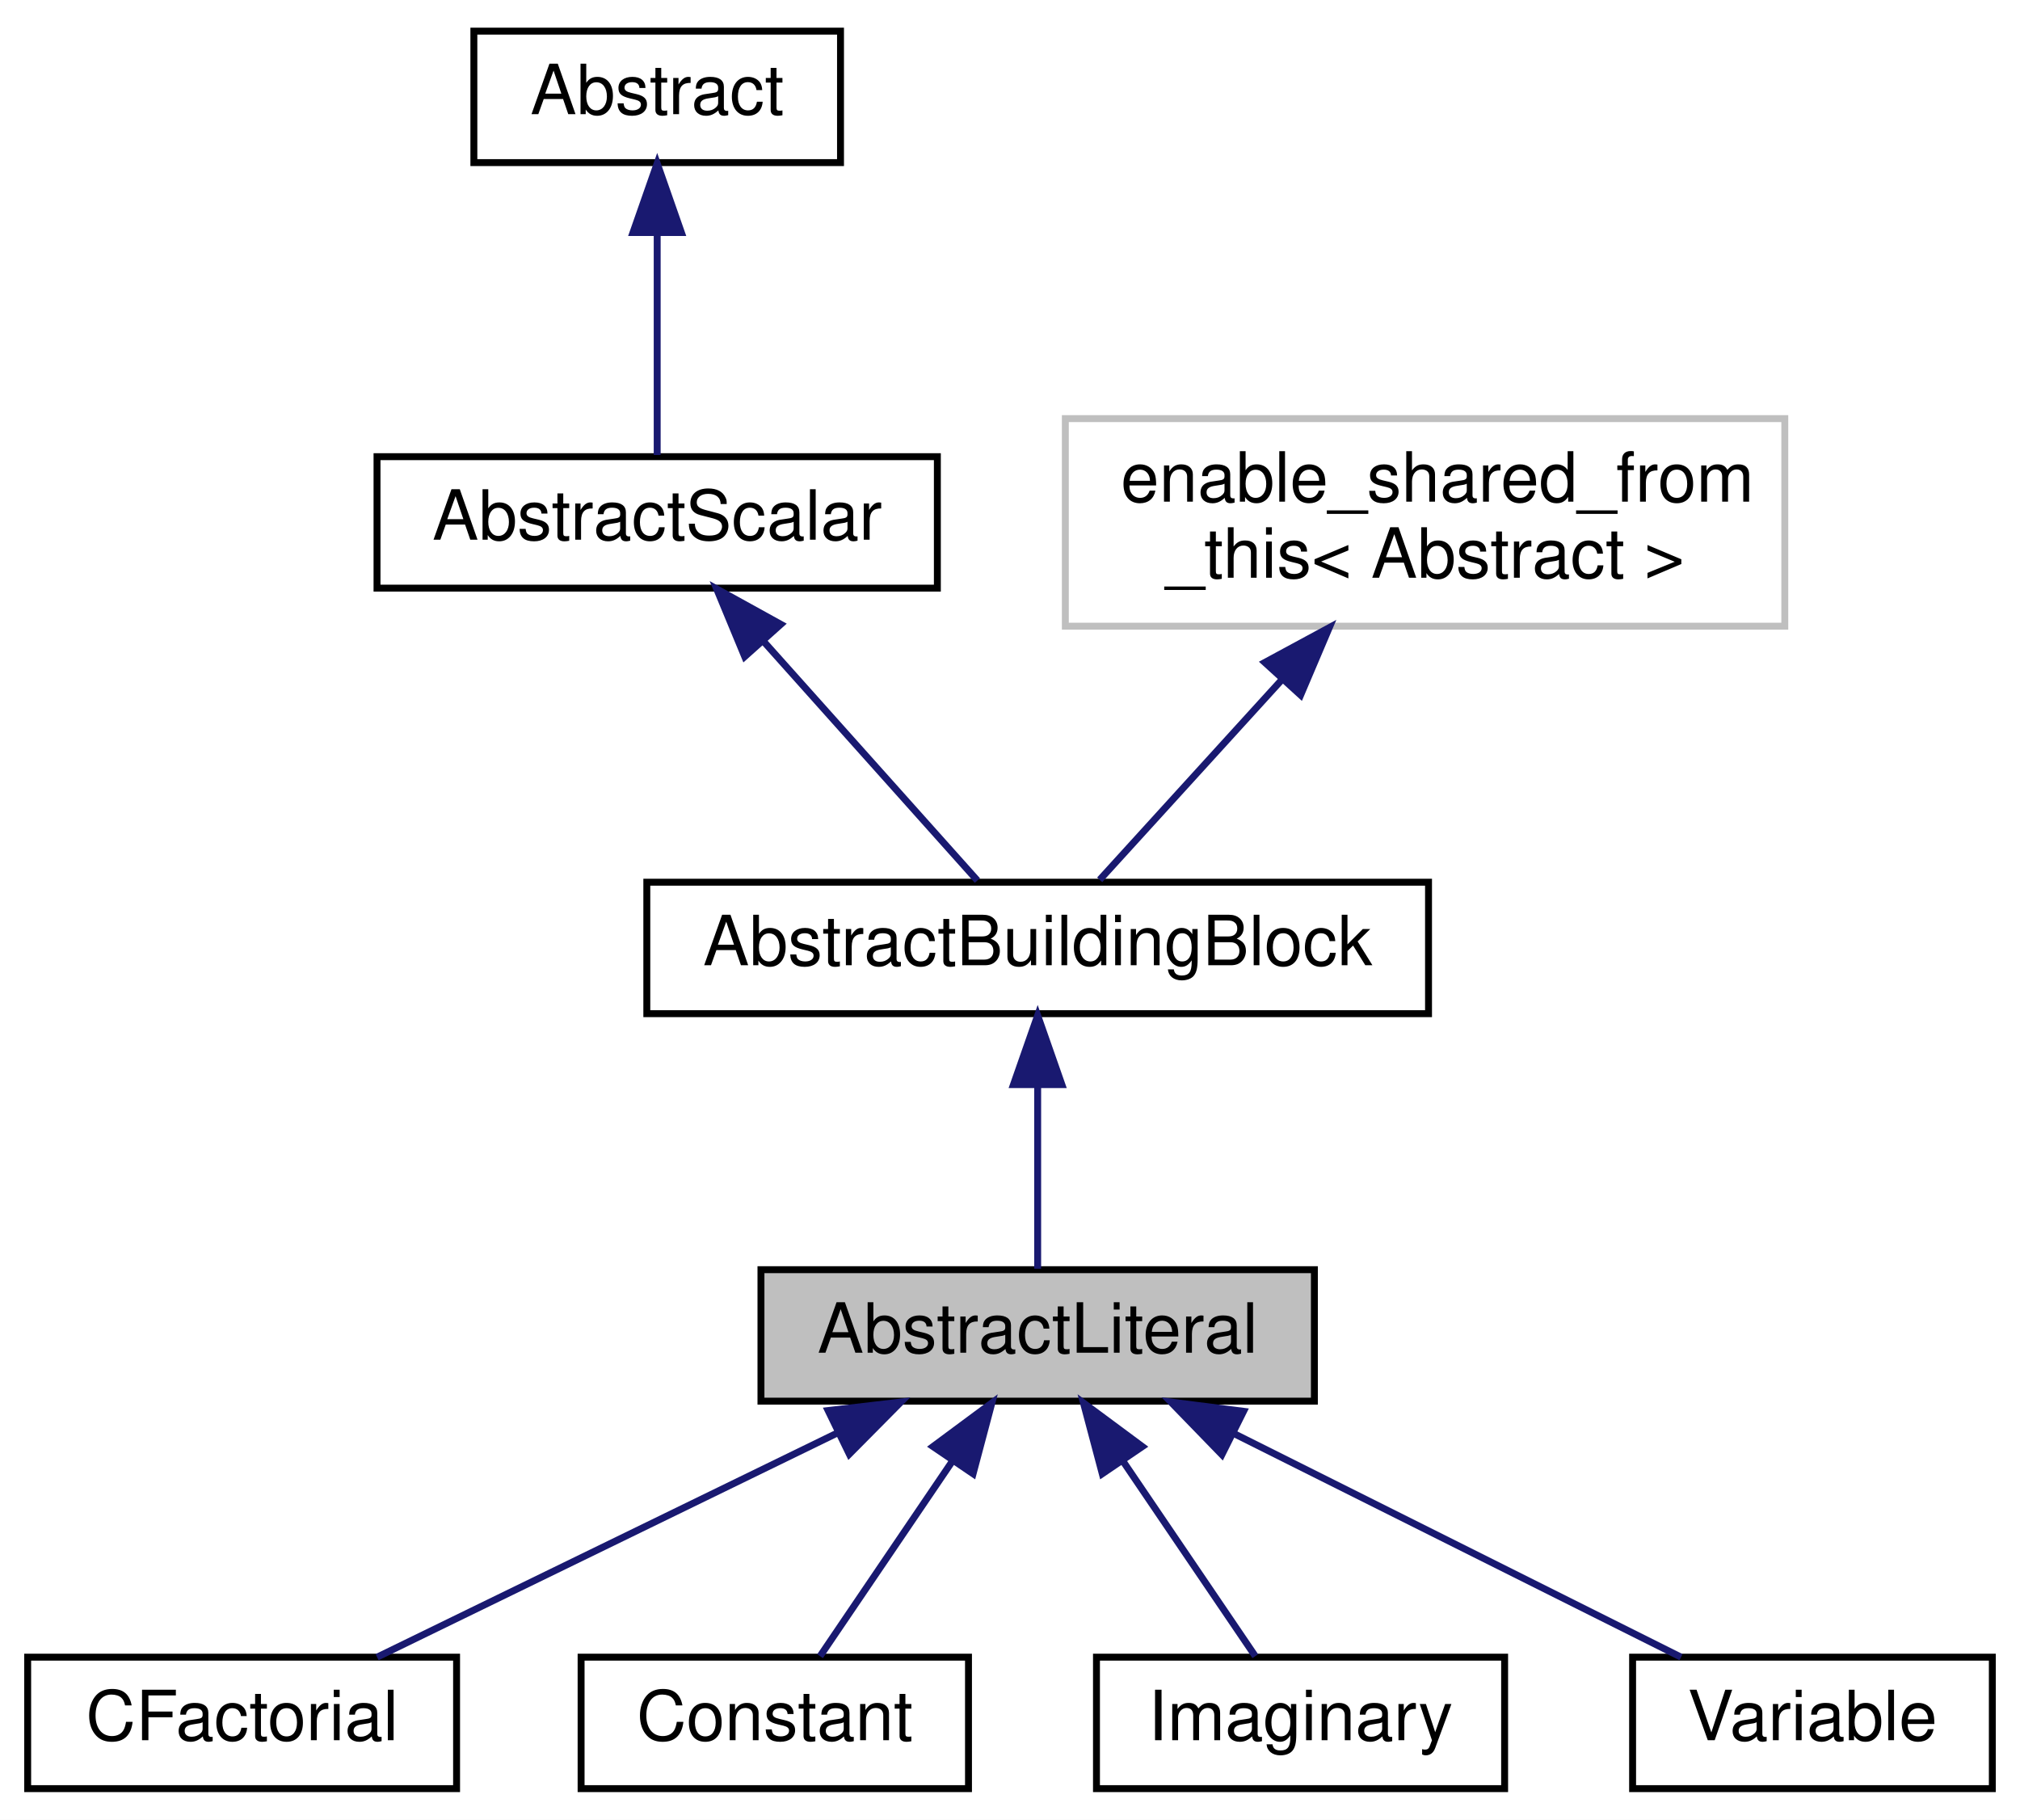
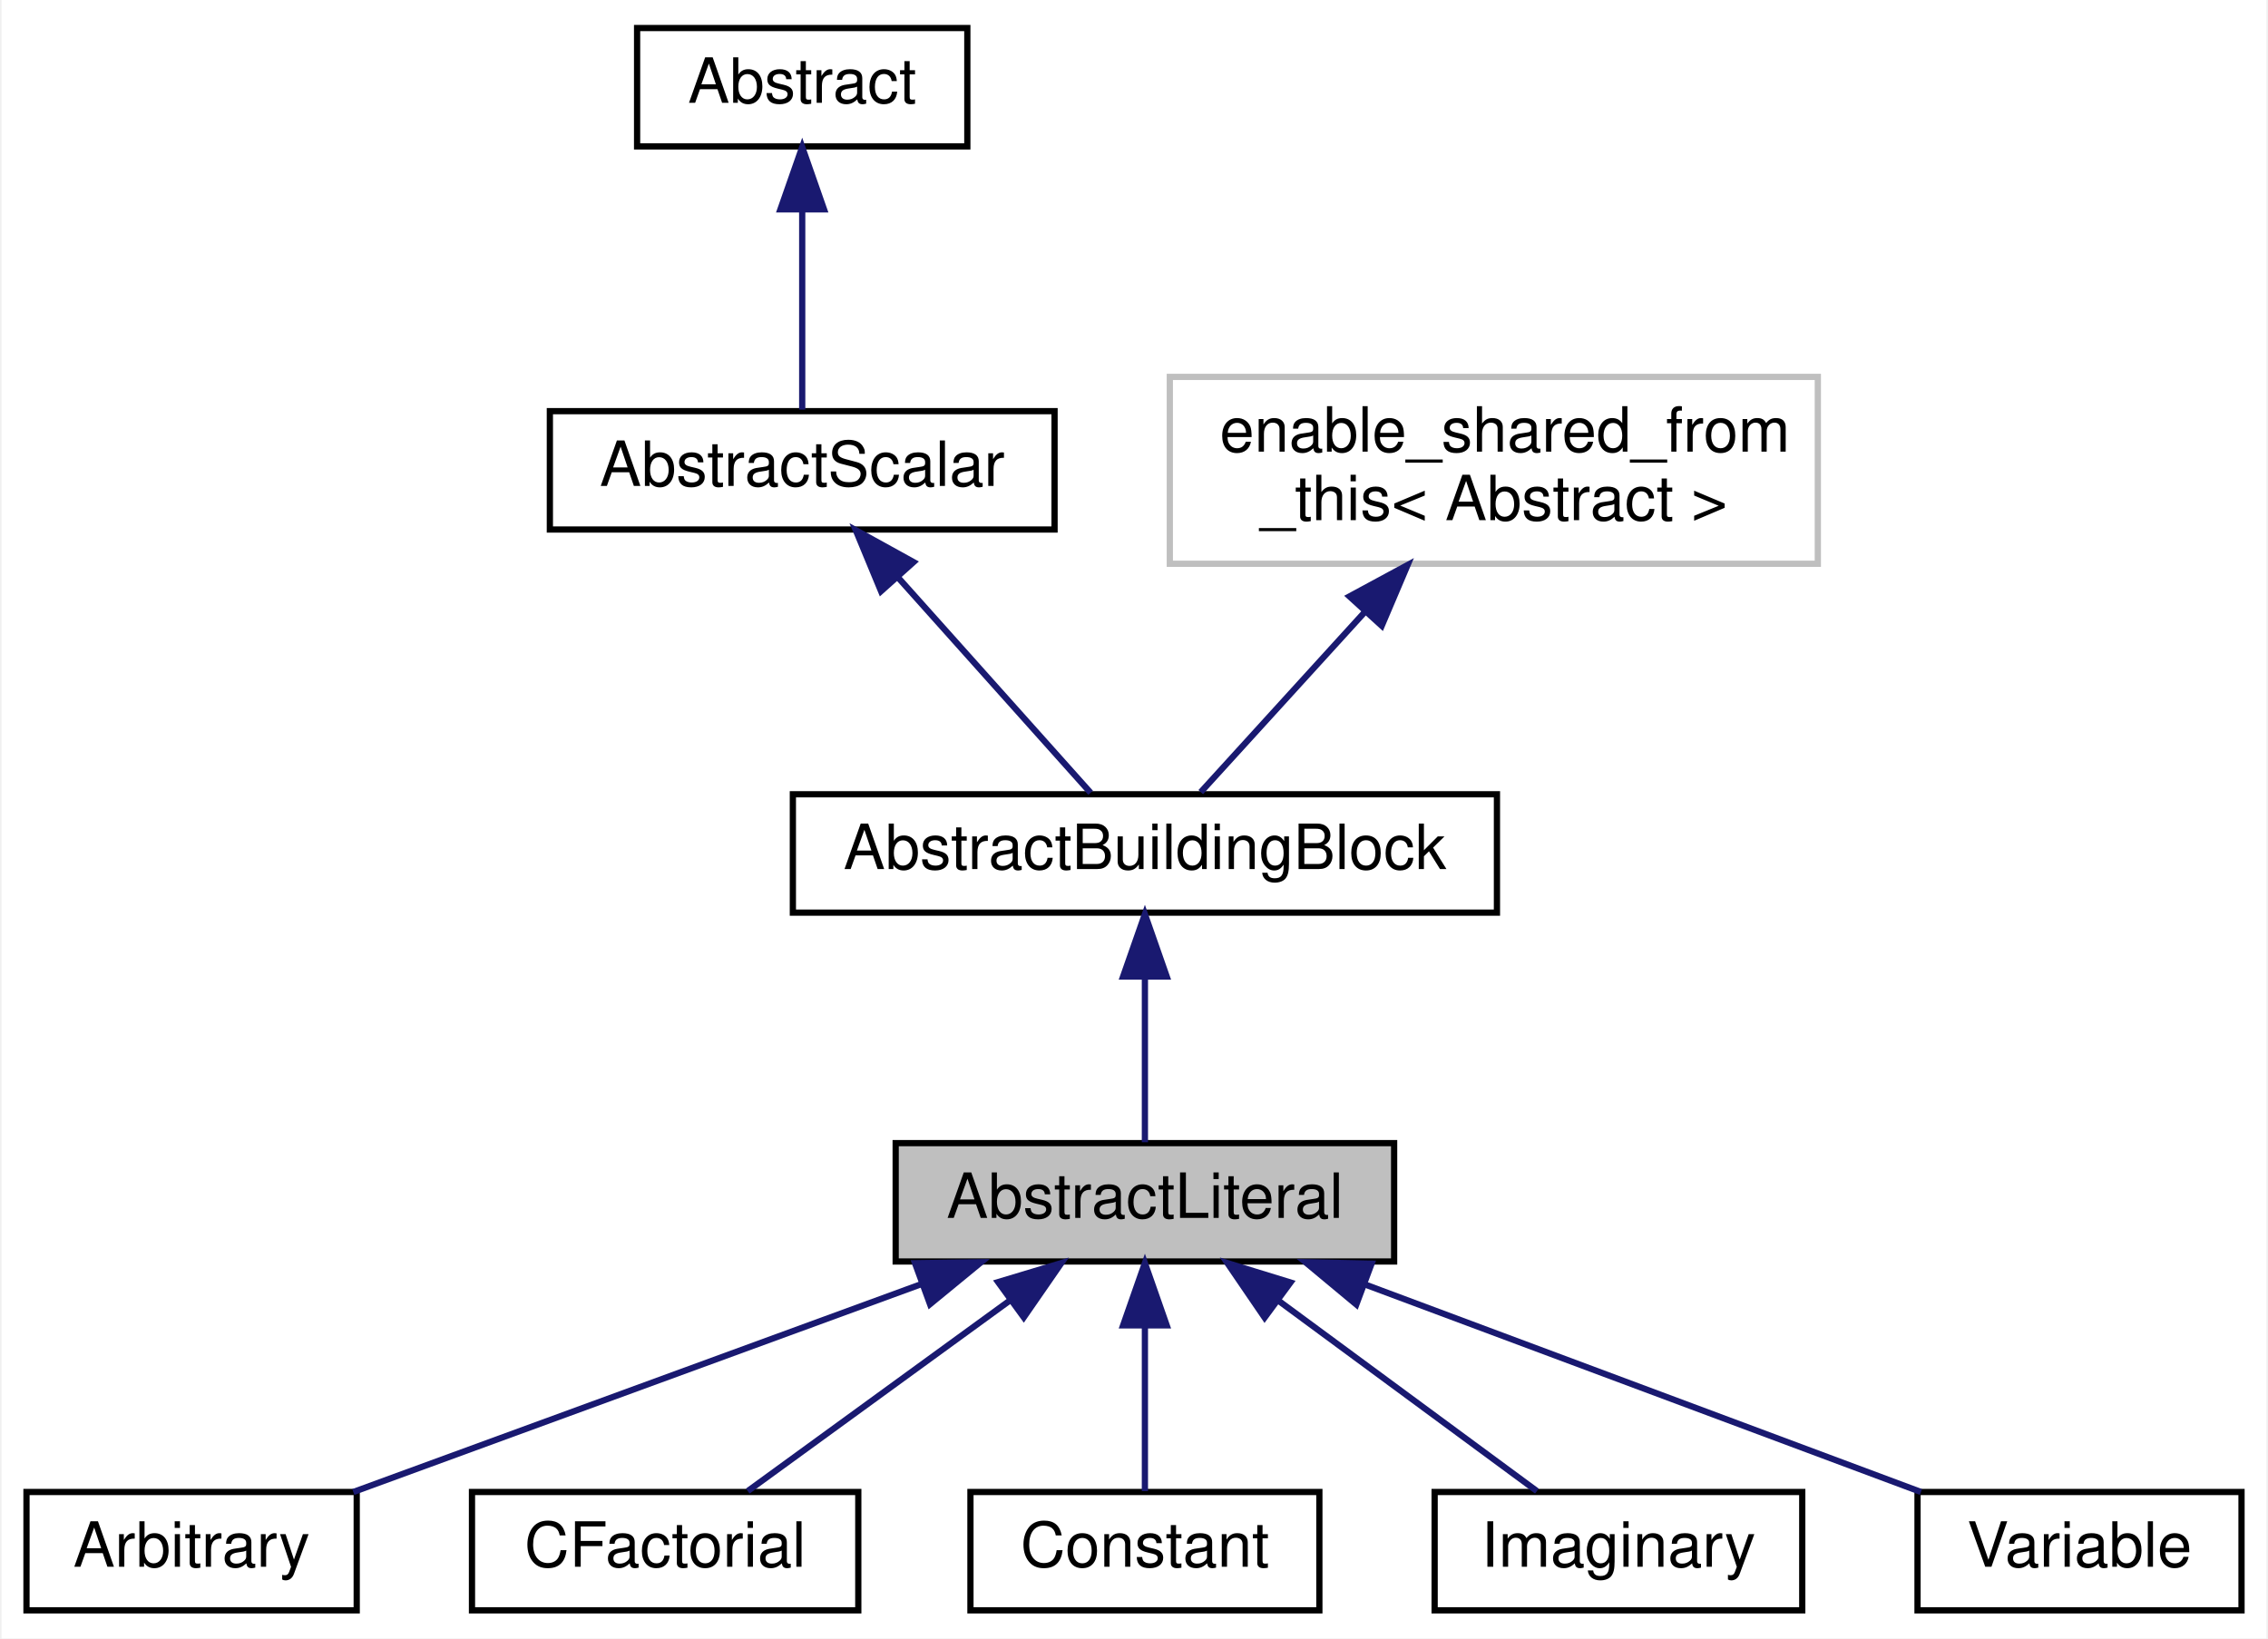
- <svg xmlns="http://www.w3.org/2000/svg" xmlns:xlink="http://www.w3.org/1999/xlink" width="292pt" height="263pt" viewBox="0.00 0.00 292.00 263.00">
+ <svg xmlns="http://www.w3.org/2000/svg" xmlns:xlink="http://www.w3.org/1999/xlink" width="364pt" height="263pt" viewBox="0.00 0.00 363.50 263.00">
  <g id="graph0" class="graph" transform="scale(1 1) rotate(0) translate(4 259)">
-     <polygon fill="#ffffff" stroke="transparent" points="-4,4 -4,-259 288,-259 288,4 -4,4" />
+     <polygon fill="#ffffff" stroke="transparent" points="-4,4 -4,-259 359.5,-259 359.5,4 -4,4" />
    <g id="node1" class="node">
-       <polygon fill="#bfbfbf" stroke="#000000" points="106,-56.5 106,-75.5 186,-75.5 186,-56.5 106,-56.5" />
-       <text text-anchor="middle" x="146" y="-63.5" font-family="Helvetica,sans-Serif" font-size="10.00" fill="#000000">AbstractLiteral</text>
+       <polygon fill="#bfbfbf" stroke="#000000" points="139.5,-56.5 139.5,-75.5 219.5,-75.5 219.5,-56.5 139.5,-56.5" />
+       <text text-anchor="middle" x="179.5" y="-63.5" font-family="Helvetica,sans-Serif" font-size="10.00" fill="#000000">AbstractLiteral</text>
    </g>
    <g id="node6" class="node">
      <g id="a_node6">
-         <a xlink:href="classCFactorial.html" target="_top" xlink:title="Handles factorial of a Number. ">
-           <polygon fill="#ffffff" stroke="#000000" points="0,-.5 0,-19.5 62,-19.5 62,-.5 0,-.5" />
-           <text text-anchor="middle" x="31" y="-7.5" font-family="Helvetica,sans-Serif" font-size="10.00" fill="#000000">CFactorial</text>
+         <a xlink:href="classArbitrary.html" target="_top" xlink:title="Arbitrary">
+           <polygon fill="#ffffff" stroke="#000000" points="0,-.5 0,-19.5 53,-19.5 53,-.5 0,-.5" />
+           <text text-anchor="middle" x="26.5" y="-7.5" font-family="Helvetica,sans-Serif" font-size="10.00" fill="#000000">Arbitrary</text>
        </a>
      </g>
    </g>
    <g id="edge5" class="edge">
-       <path fill="none" stroke="#191970" d="M117.197,-51.974C96.375,-41.835 68.802,-28.408 50.511,-19.501" />
-       <polygon fill="#191970" stroke="#191970" points="115.708,-55.142 126.231,-56.373 118.772,-48.848 115.708,-55.142" />
+       <path fill="none" stroke="#191970" d="M143.772,-52.923C115.803,-42.686 77.561,-28.689 52.458,-19.501" />
+       <polygon fill="#191970" stroke="#191970" points="142.605,-56.223 153.198,-56.373 145.011,-49.649 142.605,-56.223" />
    </g>
    <g id="node7" class="node">
      <g id="a_node7">
-         <a xlink:href="classConstant.html" target="_top" xlink:title="Handle an object with a name and a value. ">
-           <polygon fill="#ffffff" stroke="#000000" points="80,-.5 80,-19.5 136,-19.5 136,-.5 80,-.5" />
-           <text text-anchor="middle" x="108" y="-7.5" font-family="Helvetica,sans-Serif" font-size="10.00" fill="#000000">Constant</text>
+         <a xlink:href="classCFactorial.html" target="_top" xlink:title="Handles factorial of a Number. ">
+           <polygon fill="#ffffff" stroke="#000000" points="71.5,-.5 71.5,-19.5 133.5,-19.5 133.5,-.5 71.5,-.5" />
+           <text text-anchor="middle" x="102.5" y="-7.5" font-family="Helvetica,sans-Serif" font-size="10.00" fill="#000000">CFactorial</text>
        </a>
      </g>
    </g>
    <g id="edge6" class="edge">
-       <path fill="none" stroke="#191970" d="M133.732,-47.921C127.351,-38.518 119.807,-27.4 114.543,-19.643" />
-       <polygon fill="#191970" stroke="#191970" points="130.87,-49.936 139.381,-56.245 136.662,-46.005 130.87,-49.936" />
+       <path fill="none" stroke="#191970" d="M157.788,-50.21C144.265,-40.374 127.304,-28.039 115.759,-19.643" />
+       <polygon fill="#191970" stroke="#191970" points="155.942,-53.194 166.088,-56.245 160.059,-47.533 155.942,-53.194" />
    </g>
    <g id="node8" class="node">
      <g id="a_node8">
-         <a xlink:href="classImaginary.html" target="_top" xlink:title="Numerical representation of i. ">
-           <polygon fill="#ffffff" stroke="#000000" points="154.5,-.5 154.5,-19.5 213.5,-19.5 213.5,-.5 154.5,-.5" />
-           <text text-anchor="middle" x="184" y="-7.5" font-family="Helvetica,sans-Serif" font-size="10.00" fill="#000000">Imaginary</text>
+         <a xlink:href="classConstant.html" target="_top" xlink:title="Handle an object with a name and a value. ">
+           <polygon fill="#ffffff" stroke="#000000" points="151.5,-.5 151.5,-19.5 207.5,-19.5 207.5,-.5 151.5,-.5" />
+           <text text-anchor="middle" x="179.5" y="-7.5" font-family="Helvetica,sans-Serif" font-size="10.00" fill="#000000">Constant</text>
        </a>
      </g>
    </g>
    <g id="edge7" class="edge">
-       <path fill="none" stroke="#191970" d="M158.268,-47.921C164.649,-38.518 172.193,-27.4 177.457,-19.643" />
-       <polygon fill="#191970" stroke="#191970" points="155.338,-46.005 152.619,-56.245 161.13,-49.936 155.338,-46.005" />
+       <path fill="none" stroke="#191970" d="M179.5,-46.157C179.5,-37.155 179.5,-26.92 179.5,-19.643" />
+       <polygon fill="#191970" stroke="#191970" points="176,-46.245 179.5,-56.245 183,-46.246 176,-46.245" />
    </g>
    <g id="node9" class="node">
      <g id="a_node9">
-         <a xlink:href="classVariable.html" target="_top" xlink:title="Handle an object with a name and a value. ">
-           <polygon fill="#ffffff" stroke="#000000" points="232,-.5 232,-19.5 284,-19.5 284,-.5 232,-.5" />
-           <text text-anchor="middle" x="258" y="-7.5" font-family="Helvetica,sans-Serif" font-size="10.00" fill="#000000">Variable</text>
+         <a xlink:href="classImaginary.html" target="_top" xlink:title="Numerical representation of i. ">
+           <polygon fill="#ffffff" stroke="#000000" points="226,-.5 226,-19.5 285,-19.5 285,-.5 226,-.5" />
+           <text text-anchor="middle" x="255.5" y="-7.5" font-family="Helvetica,sans-Serif" font-size="10.00" fill="#000000">Imaginary</text>
        </a>
      </g>
    </g>
    <g id="edge8" class="edge">
-       <path fill="none" stroke="#191970" d="M174.326,-51.837C194.572,-41.714 221.264,-28.368 238.998,-19.501" />
-       <polygon fill="#191970" stroke="#191970" points="172.632,-48.771 165.254,-56.373 175.763,-55.032 172.632,-48.771" />
+       <path fill="none" stroke="#191970" d="M200.93,-50.21C214.278,-40.374 231.018,-28.039 242.413,-19.643" />
+       <polygon fill="#191970" stroke="#191970" points="198.713,-47.496 192.738,-56.245 202.865,-53.131 198.713,-47.496" />
+     </g>
+     <g id="node10" class="node">
+       <g id="a_node10">
+         <a xlink:href="classVariable.html" target="_top" xlink:title="Handle an object with a name and a value. ">
+           <polygon fill="#ffffff" stroke="#000000" points="303.5,-.5 303.5,-19.5 355.5,-19.5 355.5,-.5 303.5,-.5" />
+           <text text-anchor="middle" x="329.5" y="-7.5" font-family="Helvetica,sans-Serif" font-size="10.00" fill="#000000">Variable</text>
+         </a>
+       </g>
+     </g>
+     <g id="edge9" class="edge">
+       <path fill="none" stroke="#191970" d="M214.887,-52.789C242.275,-42.564 279.548,-28.649 304.051,-19.501" />
+       <polygon fill="#191970" stroke="#191970" points="213.43,-49.597 205.286,-56.373 215.879,-56.155 213.43,-49.597" />
    </g>
    <g id="node2" class="node">
      <g id="a_node2">
        <a xlink:href="classAbstractBuildingBlock.html" target="_top" xlink:title="Abstract class from which derive all building blocks of exprs, i.e. objects not function of further e...">
-           <polygon fill="#ffffff" stroke="#000000" points="89.5,-112.5 89.5,-131.5 202.5,-131.5 202.5,-112.5 89.5,-112.5" />
-           <text text-anchor="middle" x="146" y="-119.5" font-family="Helvetica,sans-Serif" font-size="10.00" fill="#000000">AbstractBuildingBlock</text>
+           <polygon fill="#ffffff" stroke="#000000" points="123,-112.5 123,-131.5 236,-131.5 236,-112.5 123,-112.5" />
+           <text text-anchor="middle" x="179.5" y="-119.5" font-family="Helvetica,sans-Serif" font-size="10.00" fill="#000000">AbstractBuildingBlock</text>
        </a>
      </g>
    </g>
    <g id="edge1" class="edge">
-       <path fill="none" stroke="#191970" d="M146,-102.157C146,-93.155 146,-82.92 146,-75.643" />
-       <polygon fill="#191970" stroke="#191970" points="142.5,-102.246 146,-112.246 149.5,-102.246 142.5,-102.246" />
+       <path fill="none" stroke="#191970" d="M179.5,-102.157C179.5,-93.155 179.5,-82.92 179.5,-75.643" />
+       <polygon fill="#191970" stroke="#191970" points="176,-102.246 179.5,-112.246 183,-102.246 176,-102.246" />
    </g>
    <g id="node3" class="node">
      <g id="a_node3">
        <a xlink:href="classAbstractScalar.html" target="_top" xlink:title="Abstract class concerning all scalars (dim = 0). Allows to implement one time getDim() = 0 for all sc...">
-           <polygon fill="#ffffff" stroke="#000000" points="50.5,-174 50.5,-193 131.5,-193 131.5,-174 50.5,-174" />
-           <text text-anchor="middle" x="91" y="-181" font-family="Helvetica,sans-Serif" font-size="10.00" fill="#000000">AbstractScalar</text>
+           <polygon fill="#ffffff" stroke="#000000" points="84,-174 84,-193 165,-193 165,-174 84,-174" />
+           <text text-anchor="middle" x="124.5" y="-181" font-family="Helvetica,sans-Serif" font-size="10.00" fill="#000000">AbstractScalar</text>
        </a>
      </g>
    </g>
    <g id="edge2" class="edge">
-       <path fill="none" stroke="#191970" d="M106.292,-166.401C116.285,-155.227 128.976,-141.036 137.285,-131.745" />
-       <polygon fill="#191970" stroke="#191970" points="103.651,-164.103 99.594,-173.891 108.869,-168.77 103.651,-164.103" />
+       <path fill="none" stroke="#191970" d="M139.792,-166.401C149.785,-155.227 162.476,-141.036 170.785,-131.745" />
+       <polygon fill="#191970" stroke="#191970" points="137.151,-164.103 133.094,-173.891 142.369,-168.77 137.151,-164.103" />
    </g>
    <g id="node4" class="node">
      <g id="a_node4">
        <a xlink:href="classAbstract.html" target="_top" xlink:title="Root class of the inheritance tree of abstracts. ">
-           <polygon fill="#ffffff" stroke="#000000" points="64.5,-235.5 64.5,-254.5 117.5,-254.5 117.5,-235.5 64.5,-235.5" />
-           <text text-anchor="middle" x="91" y="-242.5" font-family="Helvetica,sans-Serif" font-size="10.00" fill="#000000">Abstract</text>
+           <polygon fill="#ffffff" stroke="#000000" points="98,-235.5 98,-254.5 151,-254.5 151,-235.5 98,-235.5" />
+           <text text-anchor="middle" x="124.5" y="-242.5" font-family="Helvetica,sans-Serif" font-size="10.00" fill="#000000">Abstract</text>
        </a>
      </g>
    </g>
    <g id="edge3" class="edge">
-       <path fill="none" stroke="#191970" d="M91,-225.246C91,-214.552 91,-201.814 91,-193.245" />
-       <polygon fill="#191970" stroke="#191970" points="87.5,-225.391 91,-235.391 94.5,-225.391 87.5,-225.391" />
+       <path fill="none" stroke="#191970" d="M124.5,-225.246C124.5,-214.552 124.5,-201.814 124.5,-193.245" />
+       <polygon fill="#191970" stroke="#191970" points="121,-225.391 124.5,-235.391 128,-225.391 121,-225.391" />
    </g>
    <g id="node5" class="node">
-       <polygon fill="#ffffff" stroke="#bfbfbf" points="150,-168.5 150,-198.5 254,-198.5 254,-168.5 150,-168.5" />
-       <text text-anchor="start" x="158" y="-186.5" font-family="Helvetica,sans-Serif" font-size="10.00" fill="#000000">enable_shared_from</text>
-       <text text-anchor="middle" x="202" y="-175.5" font-family="Helvetica,sans-Serif" font-size="10.00" fill="#000000">_this&lt; Abstract &gt;</text>
+       <polygon fill="#ffffff" stroke="#bfbfbf" points="183.5,-168.5 183.5,-198.5 287.5,-198.5 287.5,-168.5 183.5,-168.5" />
+       <text text-anchor="start" x="191.5" y="-186.5" font-family="Helvetica,sans-Serif" font-size="10.00" fill="#000000">enable_shared_from</text>
+       <text text-anchor="middle" x="235.5" y="-175.5" font-family="Helvetica,sans-Serif" font-size="10.00" fill="#000000">_this&lt; Abstract &gt;</text>
    </g>
    <g id="edge4" class="edge">
-       <path fill="none" stroke="#191970" d="M181.209,-160.667C172.158,-150.727 162.028,-139.603 154.966,-131.847" />
-       <polygon fill="#191970" stroke="#191970" points="178.837,-163.26 188.157,-168.298 184.012,-158.547 178.837,-163.26" />
+       <path fill="none" stroke="#191970" d="M214.709,-160.667C205.658,-150.727 195.528,-139.603 188.466,-131.847" />
+       <polygon fill="#191970" stroke="#191970" points="212.337,-163.26 221.657,-168.298 217.512,-158.547 212.337,-163.26" />
    </g>
  </g>
</svg>
